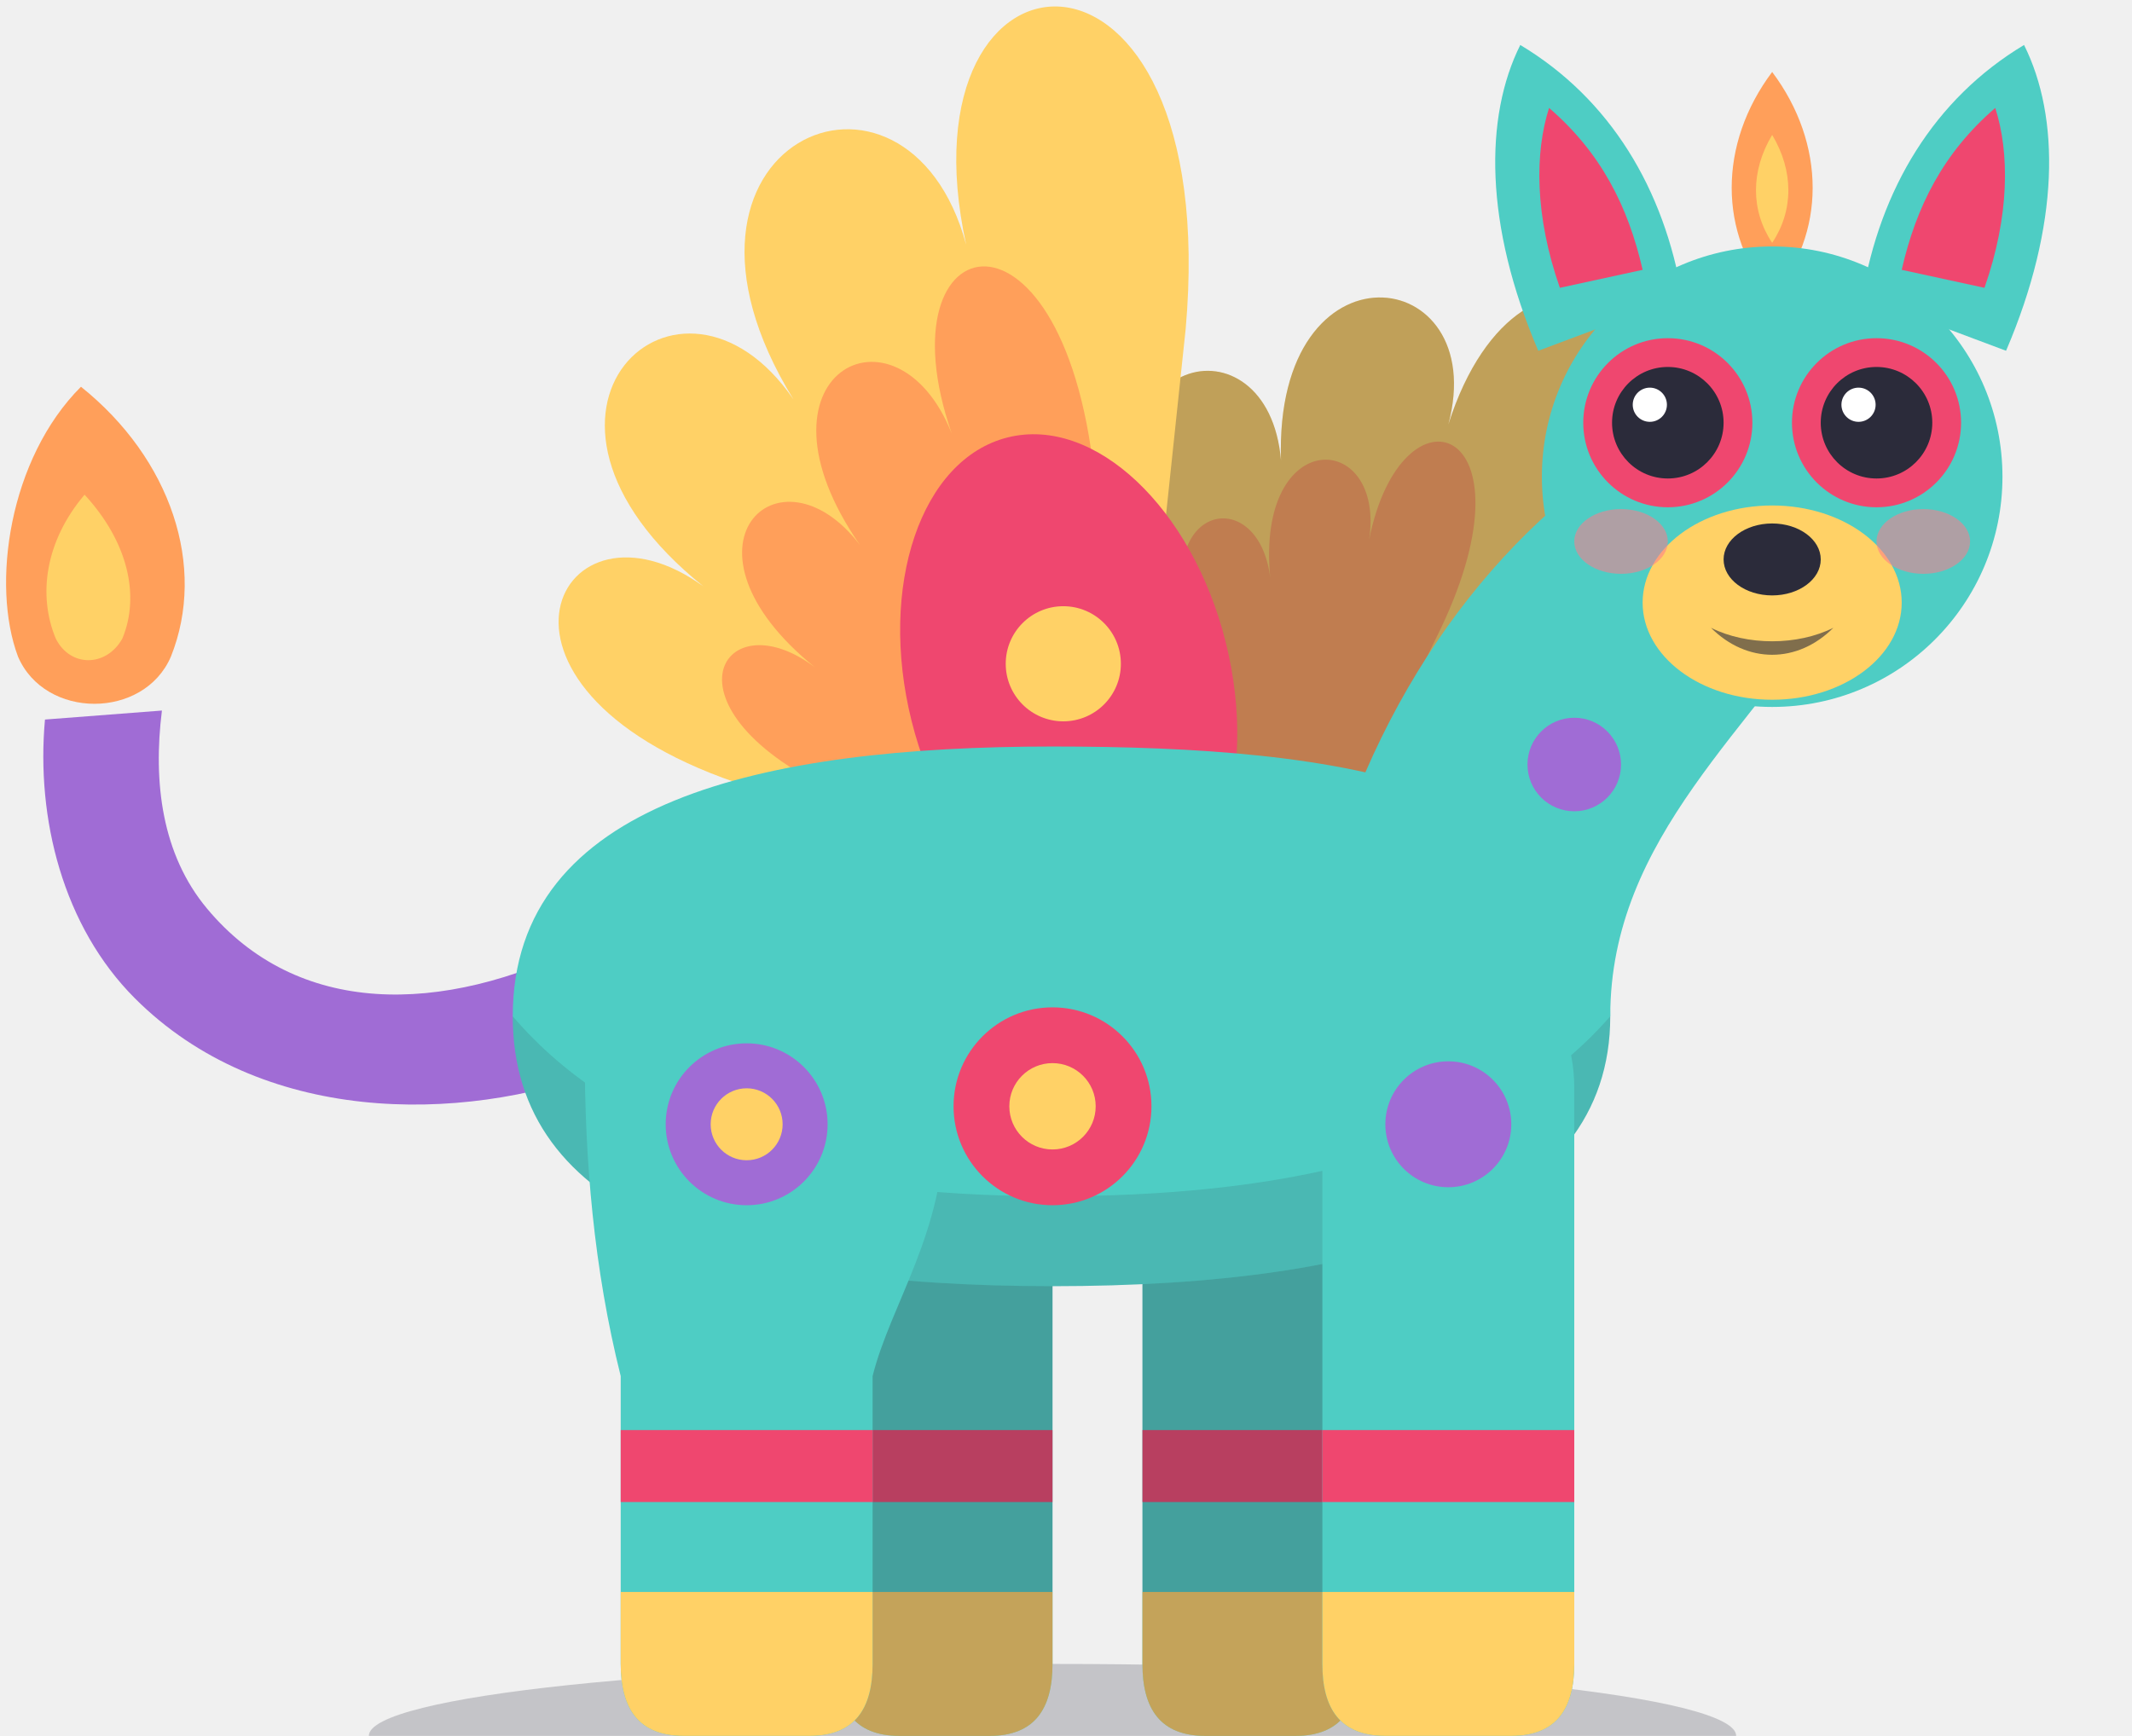
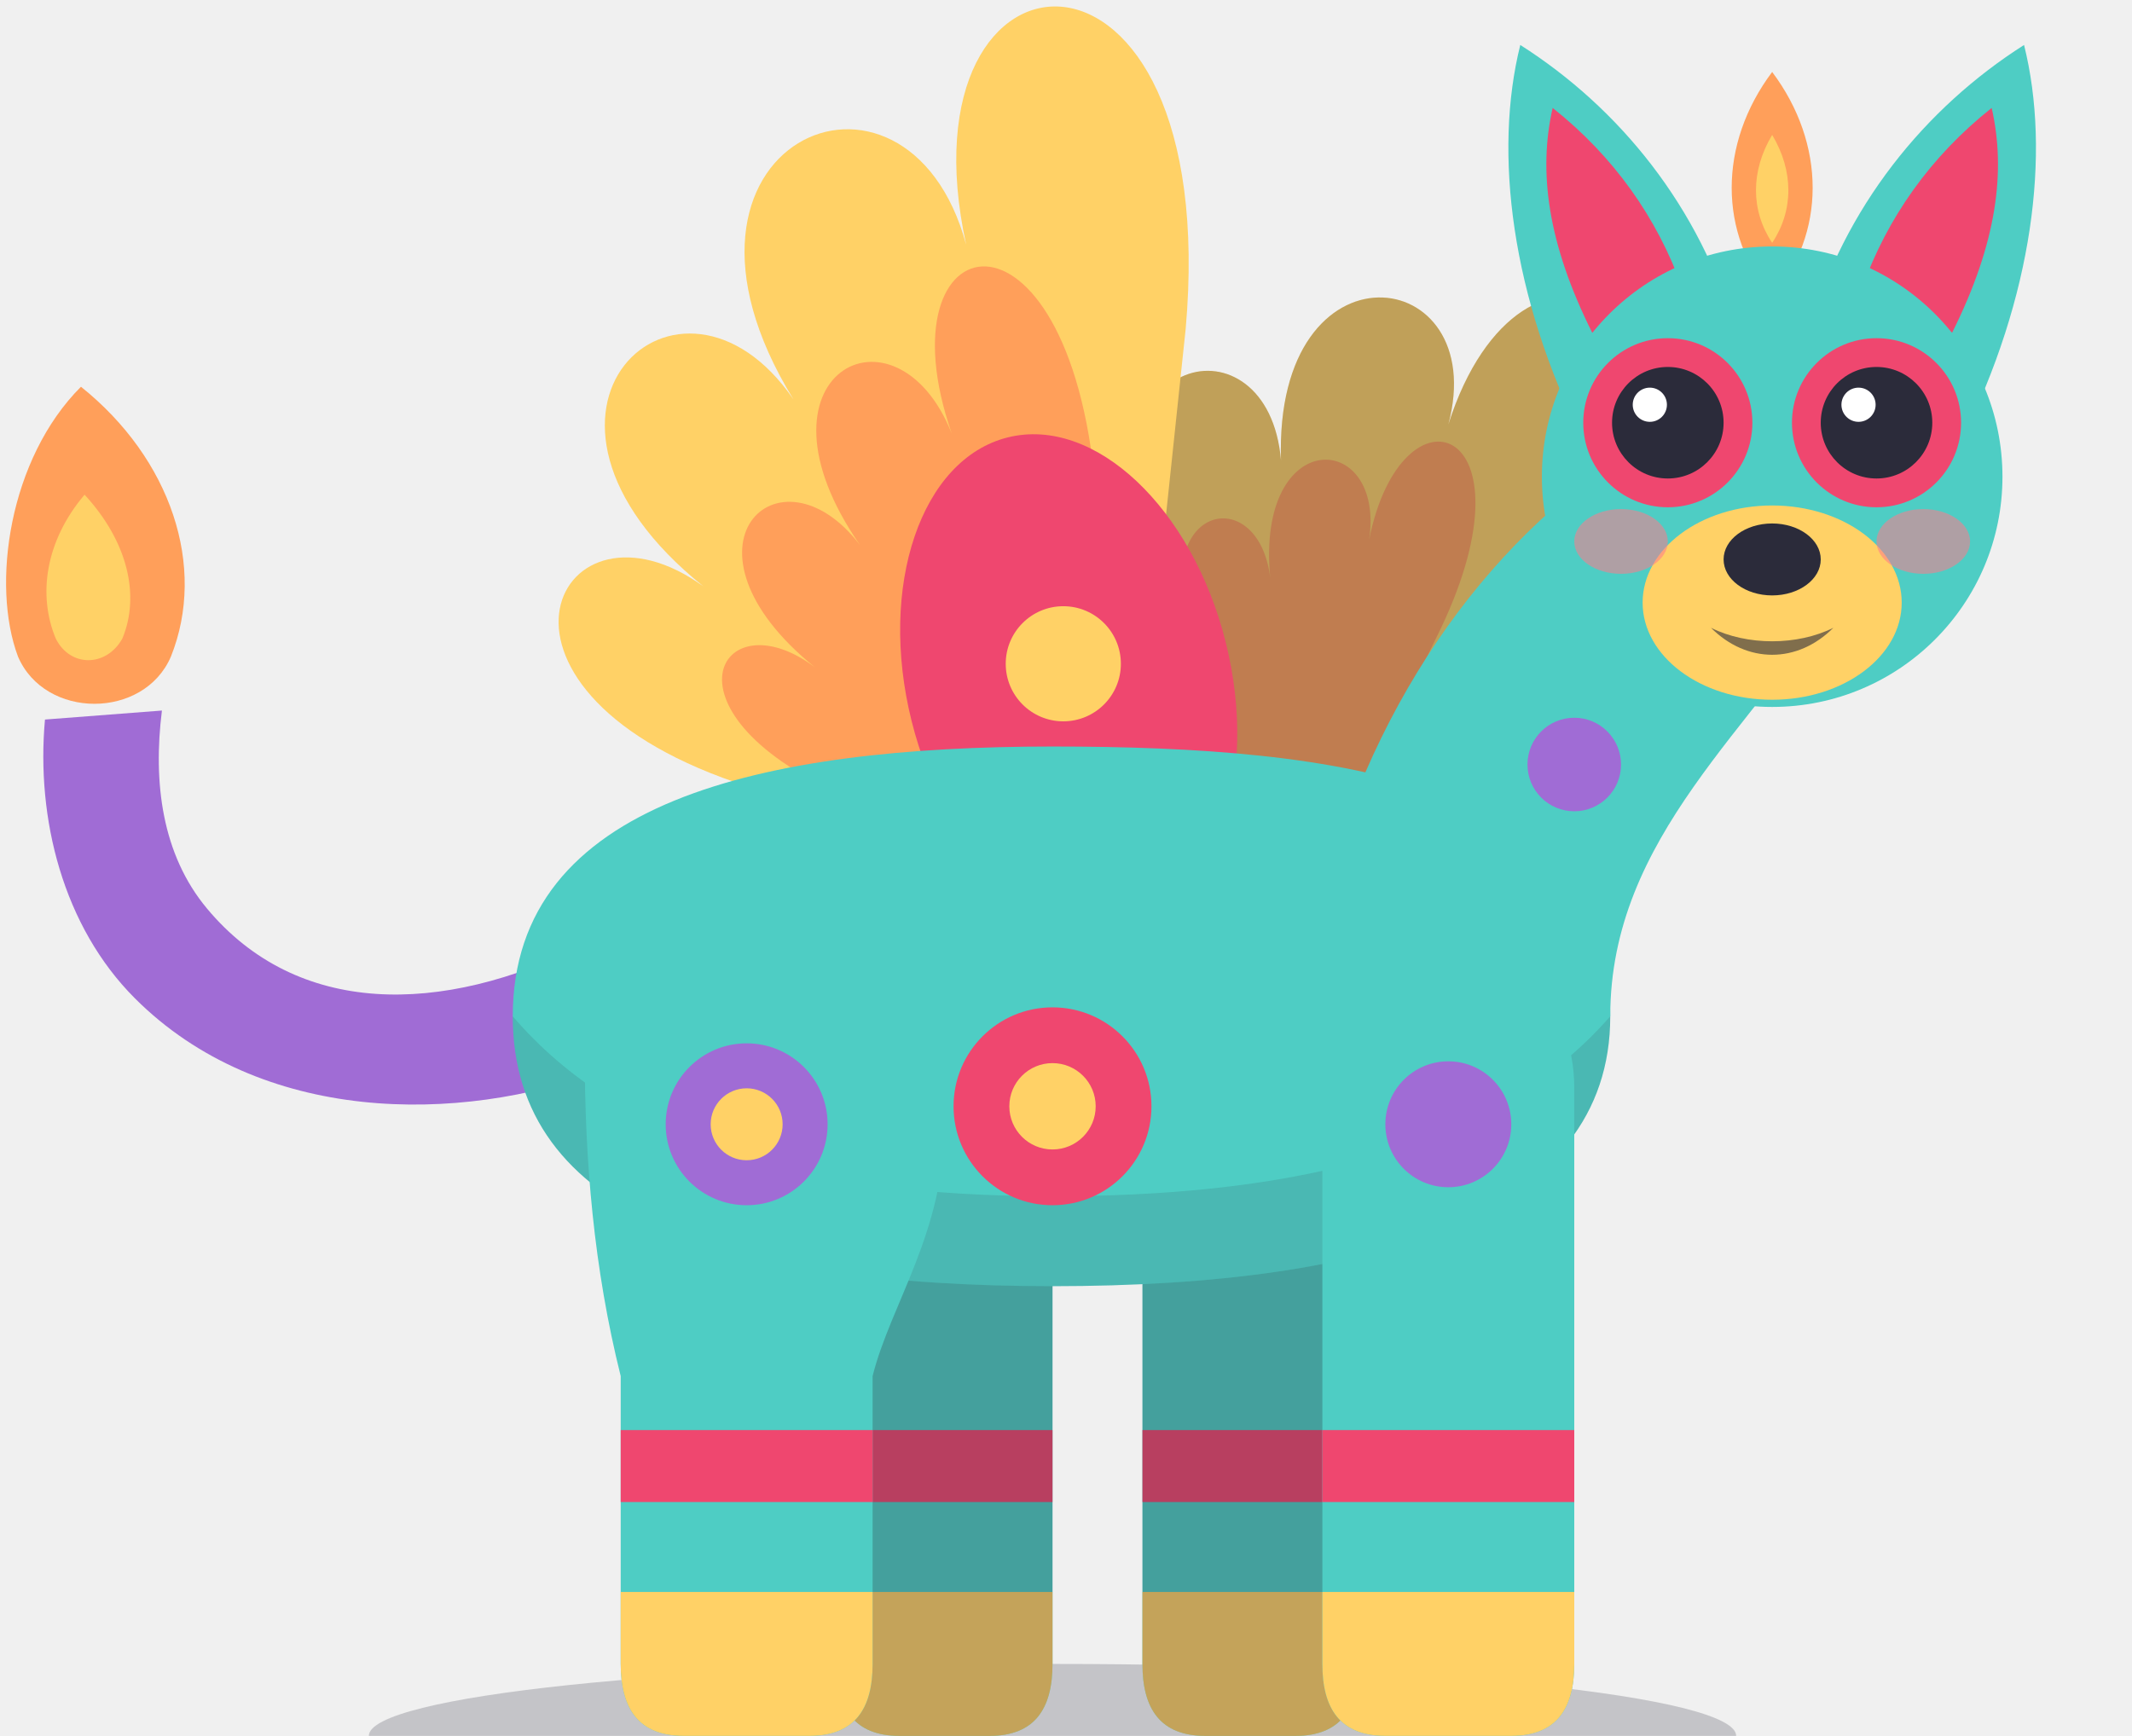
<svg xmlns="http://www.w3.org/2000/svg" viewBox="5.5 -4.5 118.5 96.5">
  <path d="M26 92A38 4 0 0 1 102 92Z" fill="#2b2b3a" opacity="0.22" />
  <path d="M52 56L64 56L64 88C64 90.5 63 92 60.5 92L55.5 92C53 92 52 90.5 52 88Z" fill="#4ecdc4" />
  <path d="M69 56L81 56L81 88C81 90.5 80 92 77.5 92L72.5 92C70 92 69 90.5 69 88Z" fill="#4ecdc4" />
  <path d="M52 75L64 75L64 79L52 79ZM69 75L81 75L81 79L69 79Z" fill="#ef476f" />
  <path d="M52 84L64 84L64 88C64 90.5 63 92 60.5 92L55.5 92C53 92 52 90.5 52 88ZM69 84L81 84L81 88C81 90.5 80 92 77.5 92L72.5 92C70 92 69 90.5 69 88Z" fill="#ffd166" />
  <path d="M52 56L64 56L64 88C64 90.5 63 92 60.5 92L55.5 92C53 92 52 90.5 52 88ZM69 56L81 56L81 88C81 90.5 80 92 77.5 92L72.5 92C70 92 69 90.5 69 88Z" fill="#2b2b3a" opacity="0.28" />
  <g class="part-tail" style="transform-box: fill-box; transform-origin: 97% 83%">
    <path d="M38 48C30 52 22 52 17 46C14.5 43 14 39 14.5 35L8 35.5C7.5 41 9 47 13 51C20 58 31 58 39 55Z" fill="#a06cd5" />
    <path d="M10 17C15 21 17 27 15 32C13.5 35.5 8 35.5 6.5 32C5 28 6 21 10 17Z" fill="#ff9f5a" />
    <path d="M10.2 23C12.6 25.6 13.3 28.6 12.3 31C11.4 32.6 9.4 32.6 8.6 31C7.6 28.6 8 25.6 10.2 23Z" fill="#ffd166" />
  </g>
  <g class="part-wings" style="transform-box: fill-box; transform-origin: 44% 100%">
    <path d="M78 46L85 36.3L92.1 26.6C102.2 12.2 90.1 6.2 86 19.1C88.4 10.1 76.3 8.6 76.7 21.1C76 12.8 65.5 15.2 69.7 25.8C66.7 19.2 58.7 24.2 66.8 33.5L70 37.1Z" fill="#ffd166" />
    <path d="M78 46L81.8 38.2L85.6 30.4C91 19 83.4 16.5 81.6 25.5C82.5 19.4 75.3 19.1 76.1 27.6C75.4 22.1 69.1 23.7 71.9 31C70 26.6 65.2 29.4 70.5 36.4L72.7 39.2Z" fill="#ff9f5a" />
    <path d="M78 46L85 36.3L92.1 26.6C102.2 12.2 90.1 6.2 86 19.1C88.4 10.1 76.3 8.6 76.7 21.1C76 12.8 65.5 15.2 69.7 25.8C66.7 19.2 58.7 24.2 66.8 33.5L70 37.1Z" fill="#2b2b3a" opacity="0.3" />
  </g>
  <g class="part-wings" style="transform-box: fill-box; transform-origin: 87% 100%">
    <path d="M68 46L69.7 29.9L71.4 13.8C73.5 -9.9 55.3 -8.7 59.2 9.1C55.9 -3.1 40.8 3.4 49.6 17.7C43.3 8.5 32.5 18.4 44.6 28.1C36.6 22.3 30.7 33.6 46.4 39L52.6 41Z" fill="#ffd166" />
    <path d="M68 46L67.2 34.3L66.4 22.7C64.9 5.6 54.3 7.8 58.4 19.6C55.3 11.8 46.7 16.3 53.3 25.8C48.8 19.9 42.5 25.9 50.8 32.6C45.5 28.6 41.7 35.2 52.8 39.9L57.2 41.6Z" fill="#ff9f5a" />
    <ellipse cx="64.9" cy="33.4" rx="14" ry="9" transform="rotate(-104 64.9 33.4)" fill="#ef476f" />
    <circle cx="64.6" cy="32.4" r="3.2" fill="#ffd166" />
  </g>
  <path d="M34 52C34 40 48 37 64 37C80 37 95 39 95 52C95 63 82 67 64 67C46 67 34 63 34 52Z" fill="#4ecdc4" />
  <path d="M78 50C80 38 86 28 94 22L108 28C103 36 95 42 95 52L80 56Z" fill="#4ecdc4" />
  <path d="M34 52C34 63 46 67 64 67C82 67 95 63 95 52C88 60 76 62 64 62C50 62 40 59 34 52Z" fill="#2b2b3a" opacity="0.13" />
  <path d="M38 54C38 44 58 44 58 58C58 64 55 68 54 72L54 88C54 90.5 53 92 50.5 92L43.5 92C41 92 40 90.5 40 88L40 72C38.5 66 38 60 38 54Z" fill="#4ecdc4" />
  <path d="M79 56C79 47 93 46 93 56L93 88C93 90.5 92 92 89.5 92L82.5 92C80 92 79 90.5 79 88Z" fill="#4ecdc4" />
  <path d="M40 75L54 75L54 79L40 79ZM79 75L93 75L93 79L79 79Z" fill="#ef476f" />
  <path d="M40 84L54 84L54 88C54 90.5 53 92 50.5 92L43.5 92C41 92 40 90.5 40 88ZM79 84L93 84L93 88C93 90.5 92 92 89.5 92L82.5 92C80 92 79 90.5 79 88Z" fill="#ffd166" />
  <circle cx="47" cy="58" r="4.5" fill="#a06cd5" />
  <circle cx="47" cy="58" r="2" fill="#ffd166" />
  <circle cx="64" cy="57" r="5.5" fill="#ef476f" />
  <circle cx="64" cy="57" r="2.4" fill="#ffd166" />
  <circle cx="86" cy="58" r="3.5" fill="#a06cd5" />
  <circle cx="93" cy="38" r="2.6" fill="#a06cd5" />
-   <path d="M91 15C88 8 88 2 90 -2C95 1 98 6 99 12Z" fill="#4ecdc4" />
-   <path d="M117 15C120 8 120 2 118 -2C113 1 110 6 109 12Z" fill="#4ecdc4" />
-   <path d="M92.2 11.5C90.8 7.5 90.8 4 91.6 1.5C94.5 4 96 7 96.8 10.5Z" fill="#ef476f" />
-   <path d="M115.8 11.5C117.2 7.5 117.2 4 116.4 1.5C113.5 4 112 7 111.2 10.5Z" fill="#ef476f" />
+   <path d="M93.5 20C89.5 12 88.5 4 90 -2C95.5 1.5 100 7 102 14Z" fill="#4ecdc4" />
+   <path d="M114.5 20C118.5 12 119.5 4 118 -2C112.5 1.5 108 7 106 14Z" fill="#4ecdc4" />
+   <path d="M94 14C91.5 9 91 5 91.8 1.5C95.2 4.2 97.6 7.6 99 11.5Z" fill="#ef476f" />
+   <path d="M114 14C116.5 9 117 5 116.2 1.5C112.8 4.2 110.4 7.6 109 11.5Z" fill="#ef476f" />
  <path d="M104 12C101 8.5 101 3.5 104 -0.5C107 3.5 107 8.5 104 12Z" fill="#ff9f5a" />
  <path d="M104 9C102.8 7.2 102.8 5 104 3C105.2 5 105.2 7.2 104 9Z" fill="#ffd166" />
  <circle cx="104" cy="22" r="12.8" fill="#4ecdc4" />
  <ellipse cx="104" cy="29" rx="7.2" ry="5.4" fill="#ffd166" />
  <ellipse cx="104" cy="26.6" rx="2.7" ry="2" fill="#2b2b3a" />
  <path d="M100.6 30.4C102.6 32.4 105.4 32.4 107.4 30.4C105.4 31.4 102.6 31.4 100.6 30.4Z" fill="#2b2b3a" opacity="0.6" />
  <circle cx="98.2" cy="19" r="4.7" fill="#ef476f" />
  <circle cx="109.8" cy="19" r="4.7" fill="#ef476f" />
  <circle cx="98.2" cy="19" r="3.1" fill="#2b2b3a" />
  <circle cx="109.8" cy="19" r="3.1" fill="#2b2b3a" />
  <circle cx="97.2" cy="18" r="0.95" fill="#ffffff" />
  <circle cx="108.8" cy="18" r="0.95" fill="#ffffff" />
  <ellipse cx="95.6" cy="25.6" rx="2.6" ry="1.8" fill="#ff7a8a" opacity="0.55" />
  <ellipse cx="112.4" cy="25.6" rx="2.6" ry="1.8" fill="#ff7a8a" opacity="0.55" />
</svg>
